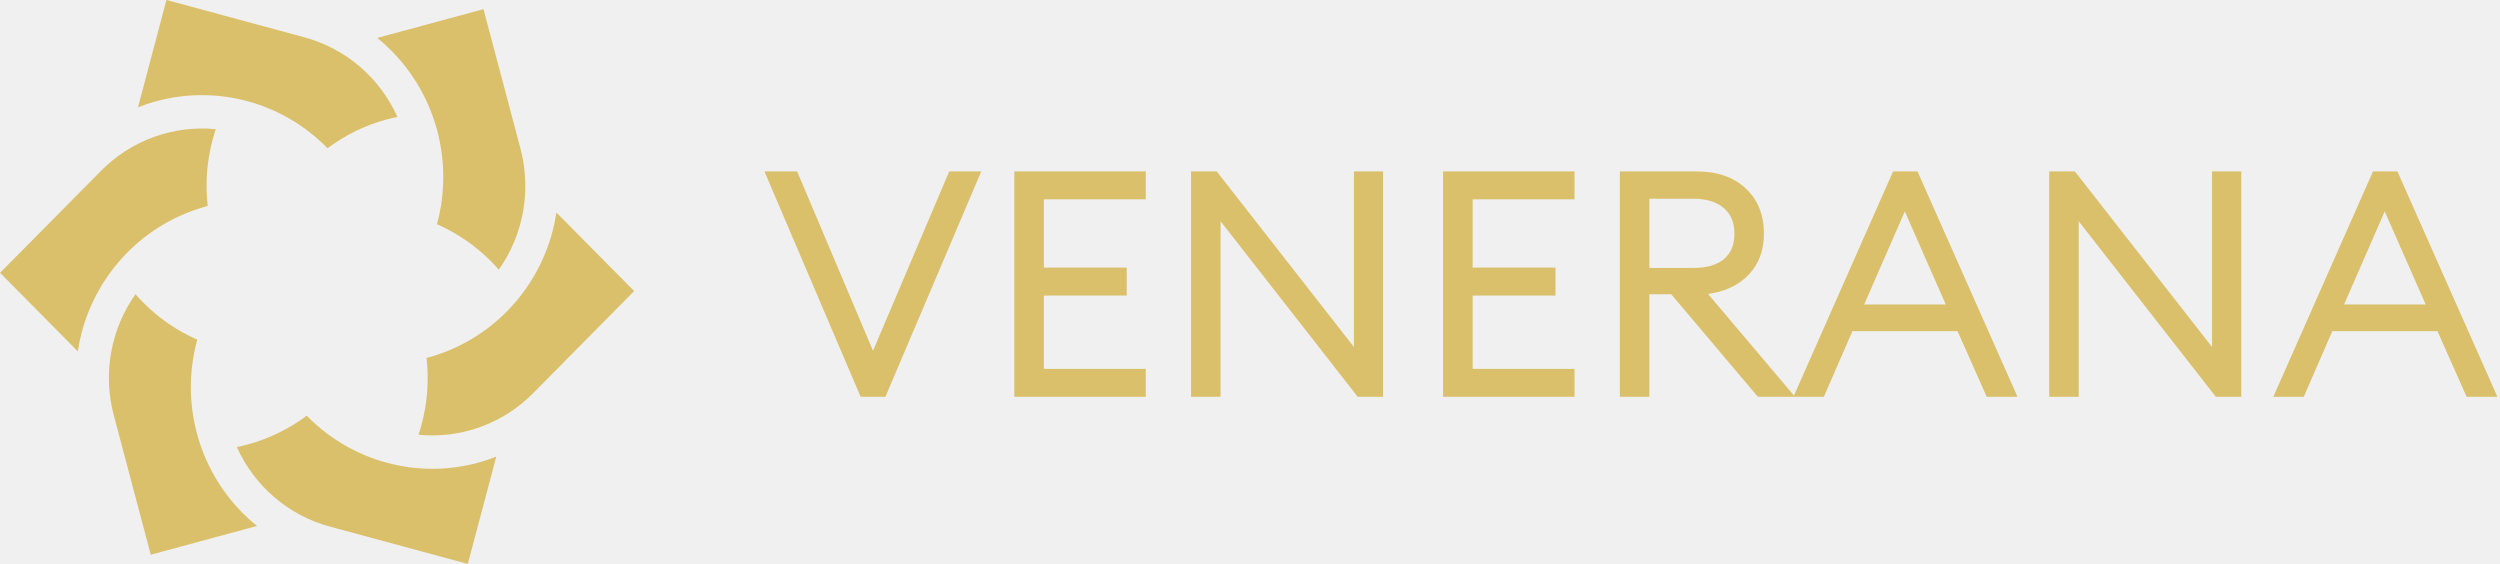
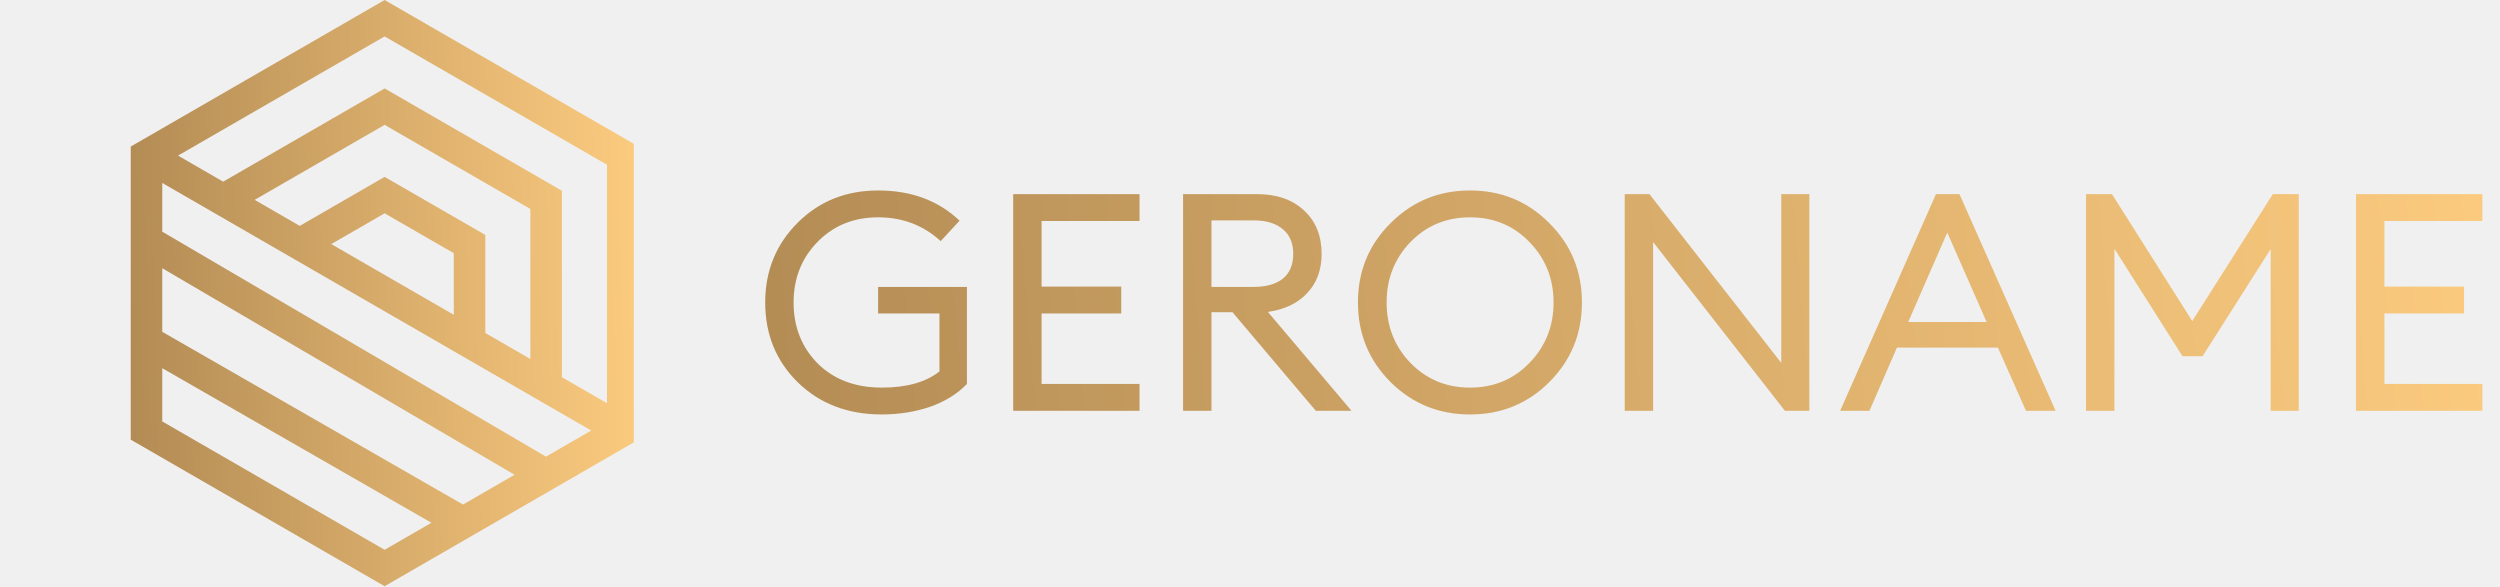
- <svg xmlns="http://www.w3.org/2000/svg" width="315" height="71" viewBox="0 0 315 71" fill="none">
-   <path d="M108.44 50L96.32 21.6H100.44L110 44.2L119.6 21.6H123.64L111.56 50H108.44ZM127.807 50V21.6H144.367V25.12H131.527V33.72H141.967V37.24H131.527V46.48H144.367V50H127.807ZM174.273 50H171.073L153.793 27.88V50H150.073V21.6H153.313L170.593 43.72V21.6H174.273V50ZM181.83 50V21.6H198.39V25.12H185.55V33.72H195.99V37.24H185.55V46.48H198.39V50H181.83ZM204.096 50V21.6H213.776C216.389 21.6 218.456 22.32 219.976 23.76C221.496 25.173 222.256 27.067 222.256 29.44C222.256 31.52 221.629 33.227 220.376 34.56C219.149 35.893 217.429 36.72 215.216 37.04L226.176 50H221.496L210.576 37.08H207.816V50H204.096ZM207.816 33.76H213.336C214.989 33.76 216.269 33.4 217.176 32.68C218.083 31.933 218.536 30.853 218.536 29.44C218.536 28.027 218.083 26.947 217.176 26.2C216.269 25.427 214.989 25.04 213.336 25.04H207.816V33.76ZM225.967 50L238.527 21.6H241.607L254.207 50H250.327L246.647 41.72H233.407L229.807 50H225.967ZM240.007 26.64L234.887 38.36H245.167L240.007 26.64ZM282.398 50H279.198L261.918 27.88V50H258.198V21.6H261.438L278.718 43.72V21.6H282.398V50ZM286.435 50L298.995 21.6H302.075L314.675 50H310.795L307.115 41.72H293.875L290.275 50H286.435ZM300.475 26.64L295.355 38.36H305.635L300.475 26.64Z" fill="#DBC06B" />
+ <svg xmlns="http://www.w3.org/2000/svg" width="213" height="50" viewBox="0 0 213 50" fill="none">
+   <path d="M75.128 35.312C72.233 35.312 69.85 34.402 67.978 32.582C66.123 30.762 65.196 28.491 65.196 25.77C65.196 23.083 66.115 20.821 67.952 18.984C69.789 17.147 72.077 16.228 74.816 16.228C77.641 16.228 79.955 17.086 81.758 18.802L80.146 20.544C78.673 19.192 76.896 18.516 74.816 18.516C72.736 18.516 71.011 19.218 69.642 20.622C68.29 22.009 67.614 23.725 67.614 25.77C67.614 27.85 68.299 29.583 69.668 30.97C71.055 32.339 72.875 33.024 75.128 33.024C77.243 33.024 78.881 32.565 80.042 31.646V26.706H74.816V24.444H82.382V32.712C81.567 33.561 80.519 34.211 79.236 34.662C77.953 35.095 76.584 35.312 75.128 35.312ZM86.325 35V16.54H97.089V18.828H88.743V24.418H95.529V26.706H88.743V32.712H97.089V35H86.325ZM100.798 35V16.54H107.09C108.788 16.54 110.132 17.008 111.12 17.944C112.108 18.863 112.602 20.093 112.602 21.636C112.602 22.988 112.194 24.097 111.38 24.964C110.582 25.831 109.464 26.368 108.026 26.576L115.15 35H112.108L105.01 26.602H103.216V35H100.798ZM103.216 24.444H106.804C107.878 24.444 108.71 24.21 109.3 23.742C109.889 23.257 110.184 22.555 110.184 21.636C110.184 20.717 109.889 20.015 109.3 19.53C108.71 19.027 107.878 18.776 106.804 18.776H103.216V24.444ZM125.239 33.024C127.267 33.024 128.957 32.322 130.309 30.918C131.679 29.514 132.363 27.798 132.363 25.77C132.363 23.742 131.679 22.026 130.309 20.622C128.957 19.218 127.267 18.516 125.239 18.516C123.229 18.516 121.539 19.218 120.169 20.622C118.817 22.026 118.141 23.742 118.141 25.77C118.141 27.798 118.817 29.514 120.169 30.918C121.539 32.322 123.229 33.024 125.239 33.024ZM125.239 35.312C122.587 35.312 120.334 34.393 118.479 32.556C116.625 30.701 115.697 28.439 115.697 25.77C115.697 23.101 116.625 20.847 118.479 19.01C120.334 17.155 122.587 16.228 125.239 16.228C127.909 16.228 130.162 17.155 131.999 19.01C133.854 20.847 134.781 23.101 134.781 25.77C134.781 28.439 133.854 30.701 131.999 32.556C130.162 34.393 127.909 35.312 125.239 35.312ZM154.156 35H152.076L140.844 20.622V35H138.426V16.54H140.532L151.764 30.918V16.54H154.156V35ZM156.781 35L164.945 16.54H166.947L175.137 35H172.615L170.223 29.618H161.617L159.277 35H156.781ZM165.907 19.816L162.579 27.434H169.261L165.907 19.816ZM177.731 35V16.54H179.941L186.779 27.356L193.643 16.54H195.853V35H193.461V21.22L187.663 30.346H185.947L180.149 21.194V35H177.731ZM200.735 35V16.54H211.499V18.828H203.153V24.418H209.939V26.706H203.153V32.712H211.499V35H200.735Z" fill="url(#paint0_linear)" />
  <g clip-path="url(#clip0)">
-     <path d="M55.107 28.067L55.056 28.253C57.601 29.37 59.915 30.959 61.88 32.938C62.214 33.276 62.536 33.622 62.846 33.98C64.389 31.798 65.435 29.297 65.908 26.658C66.38 24.018 66.267 21.306 65.578 18.716L60.92 1.152L47.53 4.776C48.168 5.29 48.777 5.841 49.353 6.425C52.102 9.208 54.081 12.672 55.091 16.469C56.1 20.267 56.106 24.266 55.107 28.067Z" fill="#DBC06B" />
-     <path d="M65.31 18.789L60.722 1.498L55.552 2.899L59.764 18.789C60.77 22.564 60.522 26.567 59.056 30.184C60.14 30.944 61.157 31.798 62.094 32.738C62.345 32.993 62.594 33.26 62.837 33.53C64.279 31.399 65.247 28.978 65.674 26.433C66.1 23.889 65.976 21.281 65.31 18.789Z" fill="#DBC06B" />
-     <path d="M41.134 18.544L41.271 18.681C43.5 17.011 46.019 15.78 48.698 15.051C49.156 14.928 49.616 14.822 50.075 14.728C48.977 12.285 47.356 10.119 45.329 8.386C43.303 6.652 40.921 5.394 38.355 4.702L20.97 -0.004L17.385 13.523C18.145 13.219 18.922 12.96 19.712 12.745C23.473 11.734 27.43 11.737 31.189 12.754C34.948 13.772 38.377 15.768 41.134 18.544Z" fill="#DBC06B" />
-     <path d="M38.285 4.976L21.167 0.346L19.779 5.576L35.502 9.836C39.239 10.845 42.546 13.063 44.916 16.152C46.11 15.586 47.352 15.128 48.626 14.783C48.97 14.691 49.323 14.603 49.675 14.527C48.573 12.198 46.984 10.138 45.017 8.489C43.051 6.84 40.754 5.642 38.285 4.976Z" fill="#DBC06B" />
-     <path d="M25.983 26.006L26.171 25.955C25.854 23.171 26.061 20.351 26.779 17.644C26.9 17.181 27.04 16.725 27.184 16.275C24.541 16.016 21.875 16.352 19.377 17.259C16.878 18.166 14.61 19.62 12.735 21.519L0.006 34.375L9.806 44.276C9.927 43.459 10.093 42.649 10.305 41.851C11.317 38.055 13.298 34.594 16.049 31.813C18.8 29.033 22.225 27.03 25.983 26.006Z" fill="#DBC06B" />
-     <path d="M12.933 21.715L0.402 34.375L4.194 38.207L15.71 26.575C18.442 23.806 22.001 22.021 25.836 21.497C25.947 20.17 26.173 18.856 26.513 17.57C26.606 17.224 26.715 16.872 26.819 16.524C24.27 16.324 21.709 16.684 19.312 17.58C16.914 18.476 14.738 19.887 12.933 21.715Z" fill="#DBC06B" />
-     <path d="M24.808 42.989L24.859 42.8C22.313 41.684 19.999 40.092 18.038 38.109C17.701 37.772 17.379 37.425 17.069 37.067C15.526 39.249 14.48 41.749 14.007 44.387C13.535 47.026 13.648 49.738 14.337 52.327L18.995 69.893L32.381 66.269C29.011 63.554 26.5 59.904 25.154 55.767C23.808 51.63 23.688 47.186 24.806 42.981L24.808 42.989Z" fill="#DBC06B" />
-     <path d="M14.606 52.266L19.191 69.558L24.372 68.156L20.157 52.266C19.154 48.491 19.402 44.488 20.864 40.869C19.784 40.108 18.771 39.253 17.838 38.313C17.589 38.06 17.338 37.792 17.095 37.522C15.649 39.651 14.678 42.072 14.249 44.618C13.819 47.163 13.941 49.773 14.606 52.266Z" fill="#DBC06B" />
-     <path d="M38.779 52.511L38.643 52.376C36.415 54.044 33.896 55.273 31.218 56C30.758 56.125 30.299 56.231 29.839 56.325C30.937 58.768 32.558 60.934 34.584 62.667C36.61 64.401 38.992 65.659 41.557 66.351L58.945 71.057L62.532 57.532C61.77 57.834 60.993 58.093 60.204 58.31C56.443 59.322 52.485 59.319 48.725 58.301C44.965 57.284 41.536 55.287 38.779 52.511Z" fill="#DBC06B" />
-     <path d="M41.628 66.077L58.748 70.71L60.136 65.475L44.413 61.218C40.674 60.211 37.366 57.991 34.998 54.899C33.806 55.468 32.568 55.927 31.295 56.272C30.953 56.364 30.601 56.45 30.246 56.528C31.348 58.856 32.936 60.915 34.901 62.563C36.866 64.212 39.161 65.41 41.628 66.077Z" fill="#DBC06B" />
-     <path d="M53.931 45.051L53.745 45.1C54.061 47.885 53.855 50.704 53.138 53.412C53.016 53.874 52.876 54.33 52.732 54.779C55.374 55.038 58.04 54.702 60.539 53.796C63.037 52.89 65.306 51.436 67.181 49.538L79.904 36.676L70.104 26.777C69.983 27.594 69.817 28.403 69.605 29.2C68.594 32.997 66.614 36.459 63.864 39.24C61.113 42.022 57.688 44.026 53.931 45.051Z" fill="#DBC06B" />
-     <path d="M66.983 49.338L79.512 36.676L75.72 32.844L64.207 44.48C61.472 47.248 57.915 49.031 54.08 49.557C53.97 50.883 53.743 52.196 53.404 53.481C53.31 53.829 53.208 54.178 53.098 54.529C55.646 54.729 58.207 54.369 60.604 53.473C63.002 52.577 65.178 51.166 66.983 49.338Z" fill="#DBC06B" />
+     <path d="M32.77 0L11.138 12.486V37.458L32.77 49.945L54.404 37.458V12.486L32.77 0ZM51.717 14.037V34.356L47.876 32.139V16.253L32.77 7.535L19.013 15.478L15.169 13.257L32.77 3.103L51.717 14.037ZM13.825 22.854L43.843 40.45L39.448 42.987L13.825 28.271V22.854ZM13.825 19.738V15.589L50.372 36.682L46.515 38.905L13.825 19.738ZM45.188 30.587L41.349 28.372V20.017L32.77 15.071L25.537 19.245L21.697 17.028L32.77 10.637L45.188 17.805V30.587ZM38.66 26.82L28.224 20.797L32.77 18.174L38.66 21.572V26.82ZM13.825 35.906V31.37L36.756 44.54L32.77 46.842L13.825 35.906Z" fill="url(#paint1_linear)" />
  </g>
  <defs>
-     <clipPath>
-       <rect width="80" height="71" fill="white" />
+     <linearGradient id="paint0_linear" x1="64" y1="53.214" x2="217.641" y2="40.322" gradientUnits="userSpaceOnUse">
+       <stop stop-color="#B28B54" />
+       <stop offset="1" stop-color="#FDCC80" />
+     </linearGradient>
+     <linearGradient id="paint1_linear" x1="11.138" y1="53.155" x2="56.039" y2="52.06" gradientUnits="userSpaceOnUse">
+       <stop stop-color="#B28B54" />
+       <stop offset="1" stop-color="#FDCC80" />
+     </linearGradient>
+     <clipPath id="clip0">
+       <rect width="54" height="50" fill="white" />
    </clipPath>
  </defs>
</svg>
